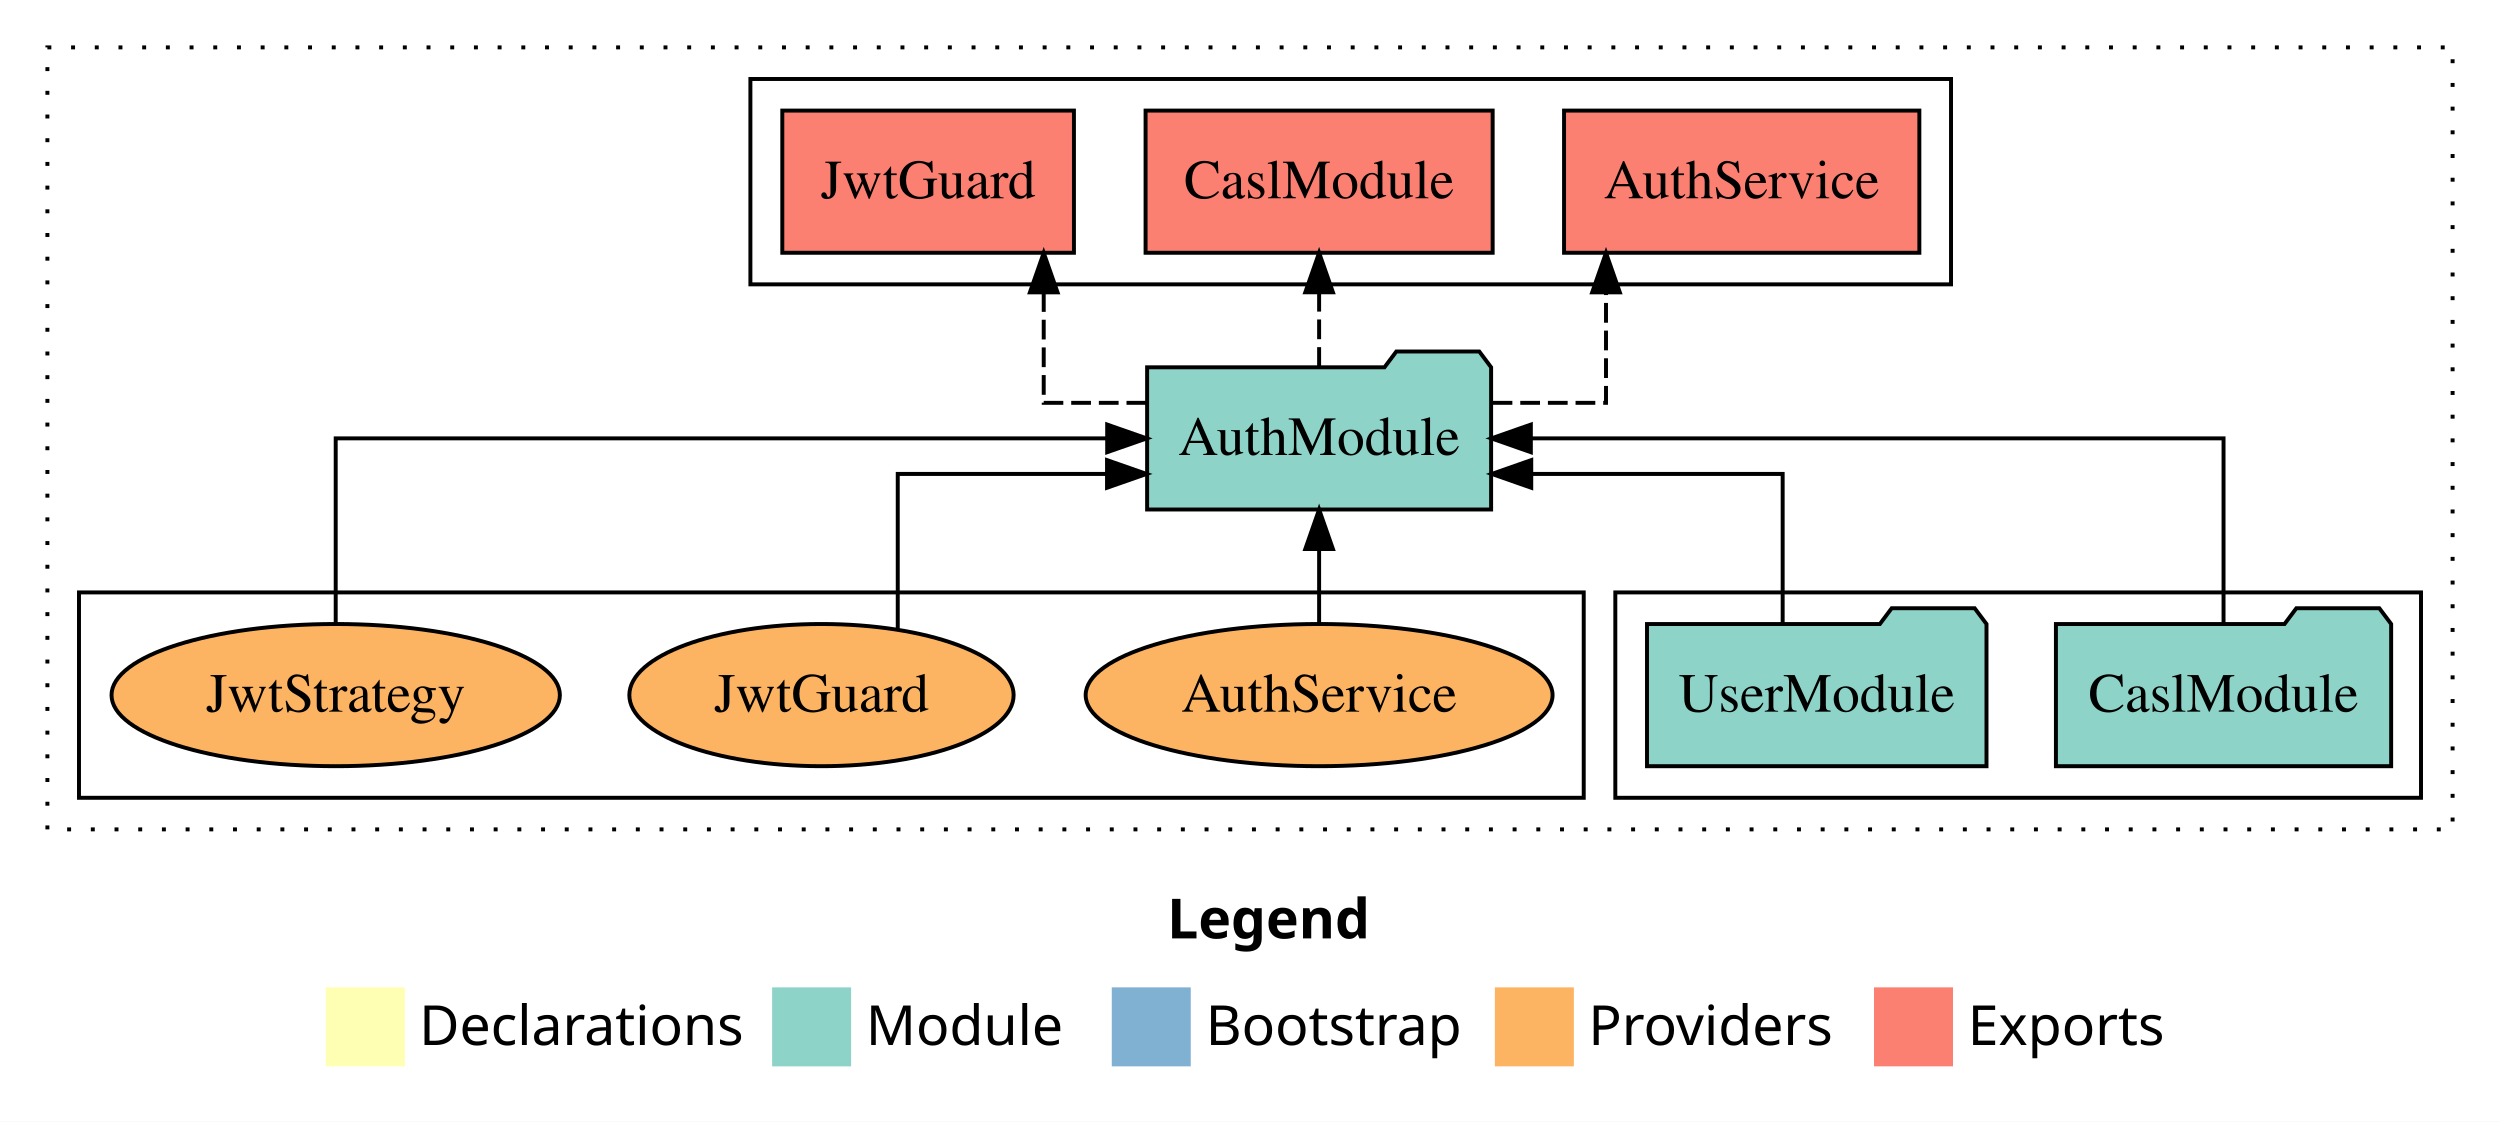
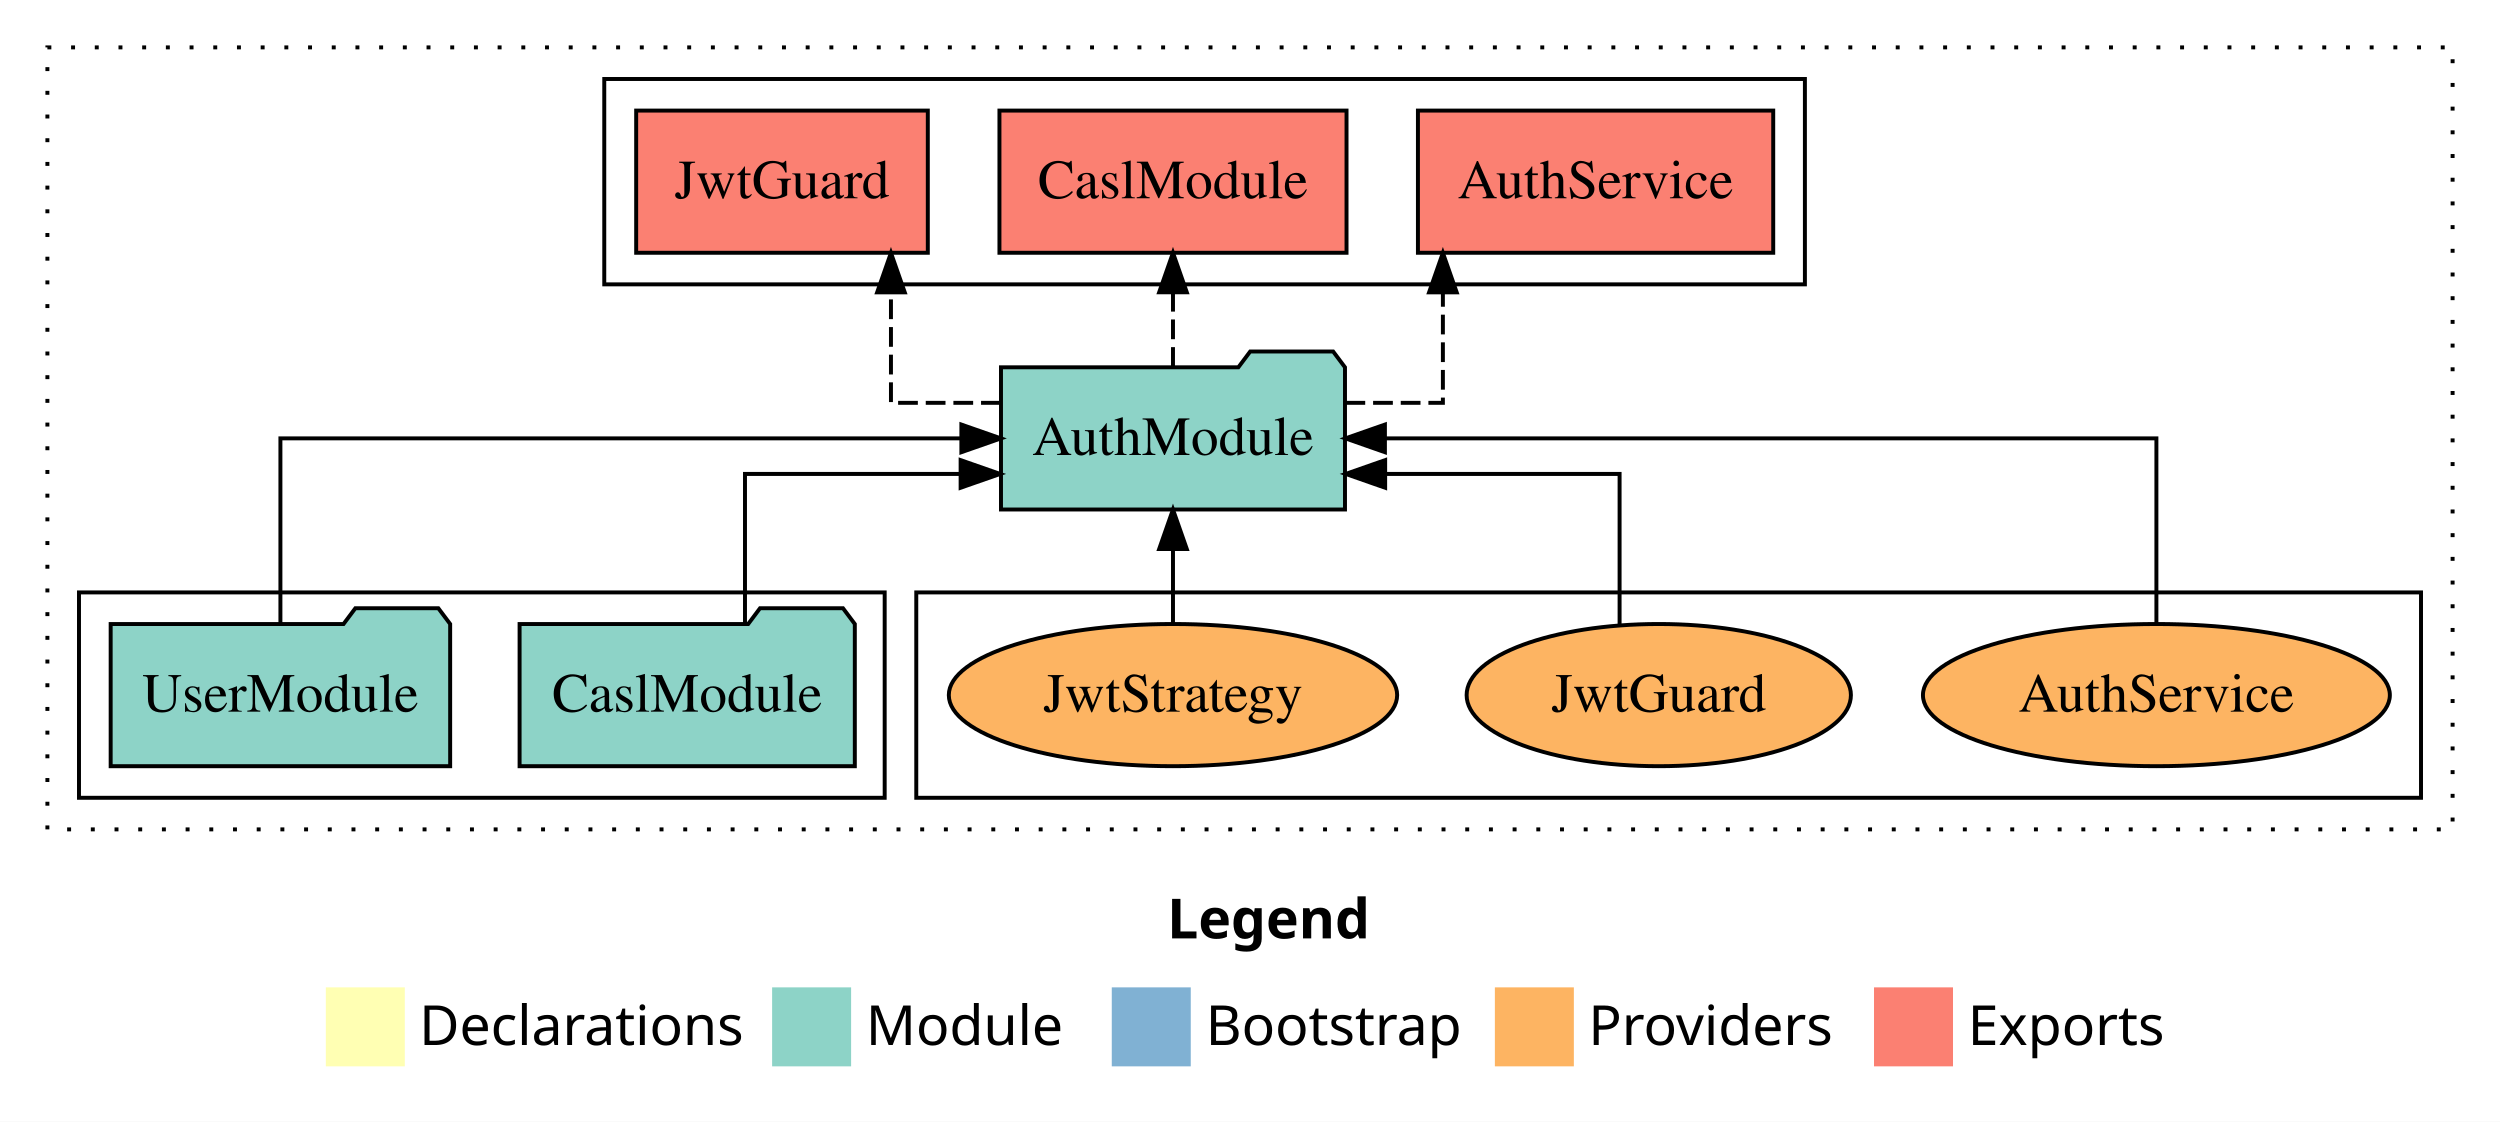
<svg xmlns="http://www.w3.org/2000/svg" width="633pt" height="284pt" viewBox="0.00 0.00 633.00 284.00">
  <g id="graph0" class="graph" transform="scale(1 1) rotate(0) translate(4 280)">
    <polygon fill="white" stroke="transparent" points="-4,4 -4,-280 629,-280 629,4 -4,4" />
    <text text-anchor="start" x="291.51" y="-42.4" font-family="sans-serif" font-weight="bold" font-size="14.00">Legend</text>
    <polygon fill="#ffffb3" stroke="transparent" points="78.5,-10 78.5,-30 98.5,-30 98.5,-10 78.5,-10" />
    <text text-anchor="start" x="102.13" y="-15.4" font-family="sans-serif" font-size="14.00">  Declarations</text>
    <polygon fill="#8dd3c7" stroke="transparent" points="191.5,-10 191.5,-30 211.5,-30 211.5,-10 191.5,-10" />
    <text text-anchor="start" x="215.23" y="-15.4" font-family="sans-serif" font-size="14.00">  Module</text>
    <polygon fill="#80b1d3" stroke="transparent" points="277.5,-10 277.5,-30 297.5,-30 297.5,-10 277.5,-10" />
    <text text-anchor="start" x="301.28" y="-15.4" font-family="sans-serif" font-size="14.00">  Bootstrap</text>
    <polygon fill="#fdb462" stroke="transparent" points="374.5,-10 374.5,-30 394.5,-30 394.5,-10 374.5,-10" />
    <text text-anchor="start" x="398.17" y="-15.4" font-family="sans-serif" font-size="14.00">  Providers</text>
    <polygon fill="#fb8072" stroke="transparent" points="470.5,-10 470.5,-30 490.5,-30 490.5,-10 470.5,-10" />
    <text text-anchor="start" x="494.23" y="-15.4" font-family="sans-serif" font-size="14.00">  Exports</text>
    <g id="clust1" class="cluster">
      <polygon fill="none" stroke="black" stroke-dasharray="1,5" points="8,-70 8,-268 617,-268 617,-70 8,-70" />
    </g>
+     <g id="clust6" class="cluster">
+       <polygon fill="none" stroke="black" points="228,-78 228,-130 609,-130 609,-78 228,-78" />
+     </g>
    <g id="clust3" class="cluster">
-       <polygon fill="none" stroke="black" points="405,-78 405,-130 609,-130 609,-78 405,-78" />
-     </g>
-     <g id="clust6" class="cluster">
-       <polygon fill="none" stroke="black" points="16,-78 16,-130 397,-130 397,-78 16,-78" />
+       <polygon fill="none" stroke="black" points="16,-78 16,-130 220,-130 220,-78 16,-78" />
    </g>
    <g id="clust4" class="cluster">
-       <polygon fill="none" stroke="black" points="186,-208 186,-260 490,-260 490,-208 186,-208" />
+       <polygon fill="none" stroke="black" points="149,-208 149,-260 453,-260 453,-208 149,-208" />
    </g>
    <g id="node1" class="node">
-       <polygon fill="#8dd3c7" stroke="black" points="601.44,-122 598.44,-126 577.44,-126 574.44,-122 516.56,-122 516.56,-86 601.44,-86 601.44,-122" />
-       <text text-anchor="middle" x="559" y="-99.8" font-family="Times,serif" font-size="14.00">CaslModule</text>
+       <polygon fill="#8dd3c7" stroke="black" points="212.44,-122 209.44,-126 188.44,-126 185.44,-122 127.56,-122 127.56,-86 212.44,-86 212.44,-122" />
+       <text text-anchor="middle" x="170" y="-99.8" font-family="Times,serif" font-size="14.00">CaslModule</text>
    </g>
    <g id="node3" class="node">
-       <polygon fill="#8dd3c7" stroke="black" points="373.55,-187 370.55,-191 349.55,-191 346.55,-187 286.45,-187 286.45,-151 373.55,-151 373.55,-187" />
-       <text text-anchor="middle" x="330" y="-164.8" font-family="Times,serif" font-size="14.00">AuthModule</text>
+       <polygon fill="#8dd3c7" stroke="black" points="336.55,-187 333.55,-191 312.55,-191 309.55,-187 249.45,-187 249.45,-151 336.55,-151 336.55,-187" />
+       <text text-anchor="middle" x="293" y="-164.8" font-family="Times,serif" font-size="14.00">AuthModule</text>
    </g>
    <g id="edge1" class="edge">
-       <path fill="none" stroke="black" d="M559,-122.11C559,-141.34 559,-169 559,-169 559,-169 383.61,-169 383.61,-169" />
-       <polygon fill="black" stroke="black" points="383.61,-165.5 373.61,-169 383.61,-172.5 383.61,-165.5" />
+       <path fill="none" stroke="black" d="M184.63,-122.03C184.63,-138.4 184.63,-160 184.63,-160 184.63,-160 239.23,-160 239.23,-160" />
+       <polygon fill="black" stroke="black" points="239.23,-163.5 249.23,-160 239.23,-156.5 239.23,-163.5" />
    </g>
    <g id="node2" class="node">
-       <polygon fill="#8dd3c7" stroke="black" points="498.98,-122 495.98,-126 474.98,-126 471.98,-122 413.02,-122 413.02,-86 498.98,-86 498.98,-122" />
-       <text text-anchor="middle" x="456" y="-99.8" font-family="Times,serif" font-size="14.00">UserModule</text>
+       <polygon fill="#8dd3c7" stroke="black" points="109.98,-122 106.98,-126 85.98,-126 82.98,-122 24.02,-122 24.02,-86 109.98,-86 109.98,-122" />
+       <text text-anchor="middle" x="67" y="-99.8" font-family="Times,serif" font-size="14.00">UserModule</text>
    </g>
    <g id="edge2" class="edge">
-       <path fill="none" stroke="black" d="M447.37,-122.03C447.37,-138.4 447.37,-160 447.37,-160 447.37,-160 383.71,-160 383.71,-160" />
-       <polygon fill="black" stroke="black" points="383.71,-156.5 373.71,-160 383.71,-163.5 383.71,-156.5" />
+       <path fill="none" stroke="black" d="M67,-122.11C67,-141.34 67,-169 67,-169 67,-169 239.42,-169 239.42,-169" />
+       <polygon fill="black" stroke="black" points="239.42,-172.5 249.42,-169 239.42,-165.5 239.42,-172.5" />
    </g>
    <g id="node4" class="node">
-       <polygon fill="#fb8072" stroke="black" points="481.98,-252 392.02,-252 392.02,-216 481.98,-216 481.98,-252" />
-       <text text-anchor="middle" x="437" y="-229.8" font-family="Times,serif" font-size="14.00">AuthService </text>
+       <polygon fill="#fb8072" stroke="black" points="444.98,-252 355.02,-252 355.02,-216 444.98,-216 444.98,-252" />
+       <text text-anchor="middle" x="400" y="-229.8" font-family="Times,serif" font-size="14.00">AuthService </text>
    </g>
    <g id="edge3" class="edge">
-       <path fill="none" stroke="black" stroke-dasharray="5,2" d="M373.93,-178C389.23,-178 402.64,-178 402.64,-178 402.64,-178 402.64,-205.97 402.64,-205.97" />
-       <polygon fill="black" stroke="black" points="399.14,-205.97 402.64,-215.97 406.14,-205.97 399.14,-205.97" />
+       <path fill="none" stroke="black" stroke-dasharray="5,2" d="M336.67,-178C350.06,-178 361.34,-178 361.34,-178 361.34,-178 361.34,-205.97 361.34,-205.97" />
+       <polygon fill="black" stroke="black" points="357.84,-205.97 361.34,-215.97 364.84,-205.97 357.84,-205.97" />
    </g>
    <g id="node5" class="node">
-       <polygon fill="#fb8072" stroke="black" points="373.94,-252 286.06,-252 286.06,-216 373.94,-216 373.94,-252" />
-       <text text-anchor="middle" x="330" y="-229.8" font-family="Times,serif" font-size="14.00">CaslModule </text>
+       <polygon fill="#fb8072" stroke="black" points="336.94,-252 249.06,-252 249.06,-216 336.94,-216 336.94,-252" />
+       <text text-anchor="middle" x="293" y="-229.8" font-family="Times,serif" font-size="14.00">CaslModule </text>
    </g>
    <g id="edge4" class="edge">
-       <path fill="none" stroke="black" stroke-dasharray="5,2" d="M330,-187.11C330,-187.11 330,-205.99 330,-205.99" />
-       <polygon fill="black" stroke="black" points="326.5,-205.99 330,-215.99 333.5,-205.99 326.5,-205.99" />
+       <path fill="none" stroke="black" stroke-dasharray="5,2" d="M293,-187.11C293,-187.11 293,-205.99 293,-205.99" />
+       <polygon fill="black" stroke="black" points="289.5,-205.99 293,-215.99 296.5,-205.99 289.5,-205.99" />
    </g>
    <g id="node6" class="node">
-       <polygon fill="#fb8072" stroke="black" points="267.92,-252 194.08,-252 194.08,-216 267.92,-216 267.92,-252" />
-       <text text-anchor="middle" x="231" y="-229.8" font-family="Times,serif" font-size="14.00">JwtGuard </text>
+       <polygon fill="#fb8072" stroke="black" points="230.92,-252 157.08,-252 157.08,-216 230.92,-216 230.92,-252" />
+       <text text-anchor="middle" x="194" y="-229.8" font-family="Times,serif" font-size="14.00">JwtGuard </text>
    </g>
    <g id="edge5" class="edge">
-       <path fill="none" stroke="black" stroke-dasharray="5,2" d="M286.23,-178C272.22,-178 260.27,-178 260.27,-178 260.27,-178 260.27,-205.97 260.27,-205.97" />
-       <polygon fill="black" stroke="black" points="256.77,-205.97 260.27,-215.97 263.77,-205.97 256.77,-205.97" />
+       <path fill="none" stroke="black" stroke-dasharray="5,2" d="M249.4,-178C234.54,-178 221.59,-178 221.59,-178 221.59,-178 221.59,-205.97 221.59,-205.97" />
+       <polygon fill="black" stroke="black" points="218.09,-205.97 221.59,-215.97 225.09,-205.97 218.09,-205.97" />
    </g>
    <g id="node7" class="node">
-       <ellipse fill="#fdb462" stroke="black" cx="330" cy="-104" rx="59.11" ry="18" />
-       <text text-anchor="middle" x="330" y="-99.8" font-family="Times,serif" font-size="14.00">AuthService</text>
+       <ellipse fill="#fdb462" stroke="black" cx="542" cy="-104" rx="59.11" ry="18" />
+       <text text-anchor="middle" x="542" y="-99.8" font-family="Times,serif" font-size="14.00">AuthService</text>
    </g>
    <g id="edge6" class="edge">
-       <path fill="none" stroke="black" d="M330,-122.11C330,-122.11 330,-140.99 330,-140.99" />
-       <polygon fill="black" stroke="black" points="326.5,-140.99 330,-150.99 333.5,-140.99 326.5,-140.99" />
+       <path fill="none" stroke="black" d="M542,-122.11C542,-141.34 542,-169 542,-169 542,-169 346.66,-169 346.66,-169" />
+       <polygon fill="black" stroke="black" points="346.66,-165.5 336.66,-169 346.66,-172.5 346.66,-165.5" />
    </g>
    <g id="node8" class="node">
-       <ellipse fill="#fdb462" stroke="black" cx="204" cy="-104" rx="48.65" ry="18" />
-       <text text-anchor="middle" x="204" y="-99.8" font-family="Times,serif" font-size="14.00">JwtGuard</text>
+       <ellipse fill="#fdb462" stroke="black" cx="416" cy="-104" rx="48.65" ry="18" />
+       <text text-anchor="middle" x="416" y="-99.8" font-family="Times,serif" font-size="14.00">JwtGuard</text>
    </g>
    <g id="edge7" class="edge">
-       <path fill="none" stroke="black" d="M223.31,-120.8C223.31,-137.3 223.31,-160 223.31,-160 223.31,-160 276.3,-160 276.3,-160" />
-       <polygon fill="black" stroke="black" points="276.3,-163.5 286.3,-160 276.3,-156.5 276.3,-163.5" />
+       <path fill="none" stroke="black" d="M406.08,-121.72C406.08,-138.12 406.08,-160 406.08,-160 406.08,-160 346.72,-160 346.72,-160" />
+       <polygon fill="black" stroke="black" points="346.72,-156.5 336.72,-160 346.72,-163.5 346.72,-156.5" />
    </g>
    <g id="node9" class="node">
-       <ellipse fill="#fdb462" stroke="black" cx="81" cy="-104" rx="56.76" ry="18" />
-       <text text-anchor="middle" x="81" y="-99.8" font-family="Times,serif" font-size="14.00">JwtStrategy</text>
+       <ellipse fill="#fdb462" stroke="black" cx="293" cy="-104" rx="56.76" ry="18" />
+       <text text-anchor="middle" x="293" y="-99.8" font-family="Times,serif" font-size="14.00">JwtStrategy</text>
    </g>
    <g id="edge8" class="edge">
-       <path fill="none" stroke="black" d="M81,-122.11C81,-141.34 81,-169 81,-169 81,-169 276.34,-169 276.34,-169" />
-       <polygon fill="black" stroke="black" points="276.34,-172.5 286.34,-169 276.34,-165.5 276.34,-172.5" />
+       <path fill="none" stroke="black" d="M293,-122.11C293,-122.11 293,-140.99 293,-140.99" />
+       <polygon fill="black" stroke="black" points="289.5,-140.99 293,-150.99 296.5,-140.99 289.5,-140.99" />
    </g>
  </g>
</svg>
